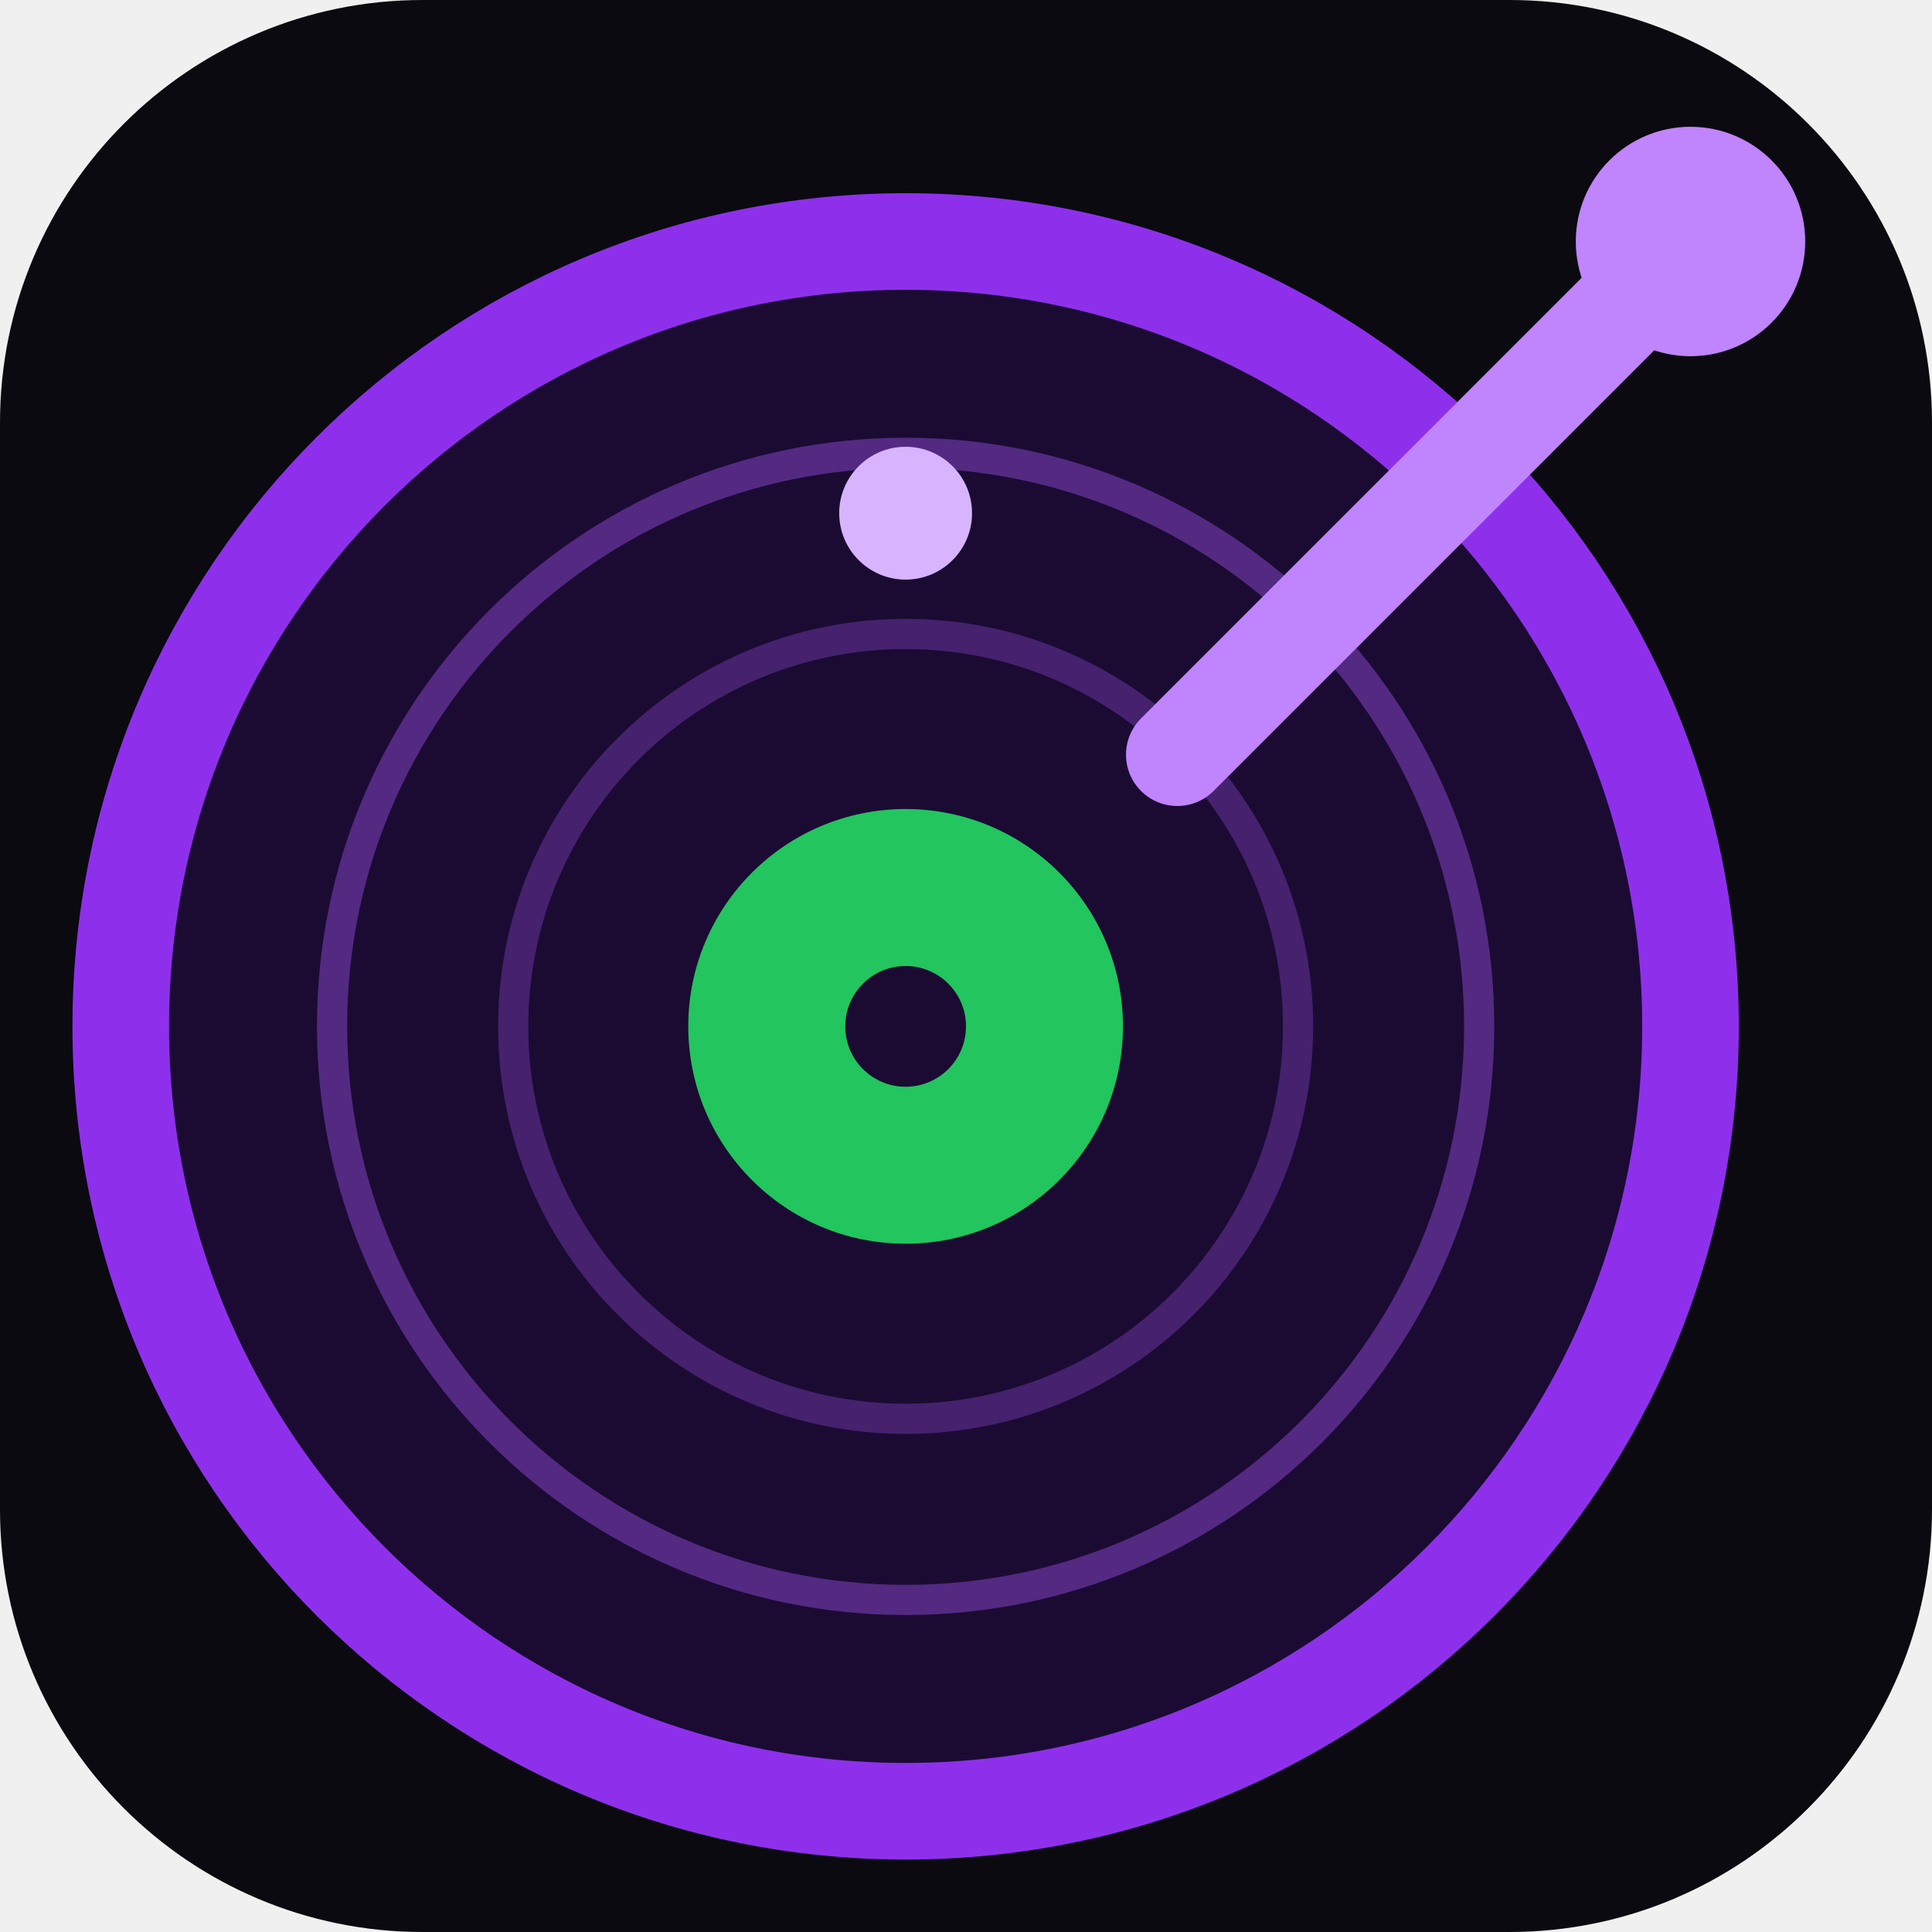
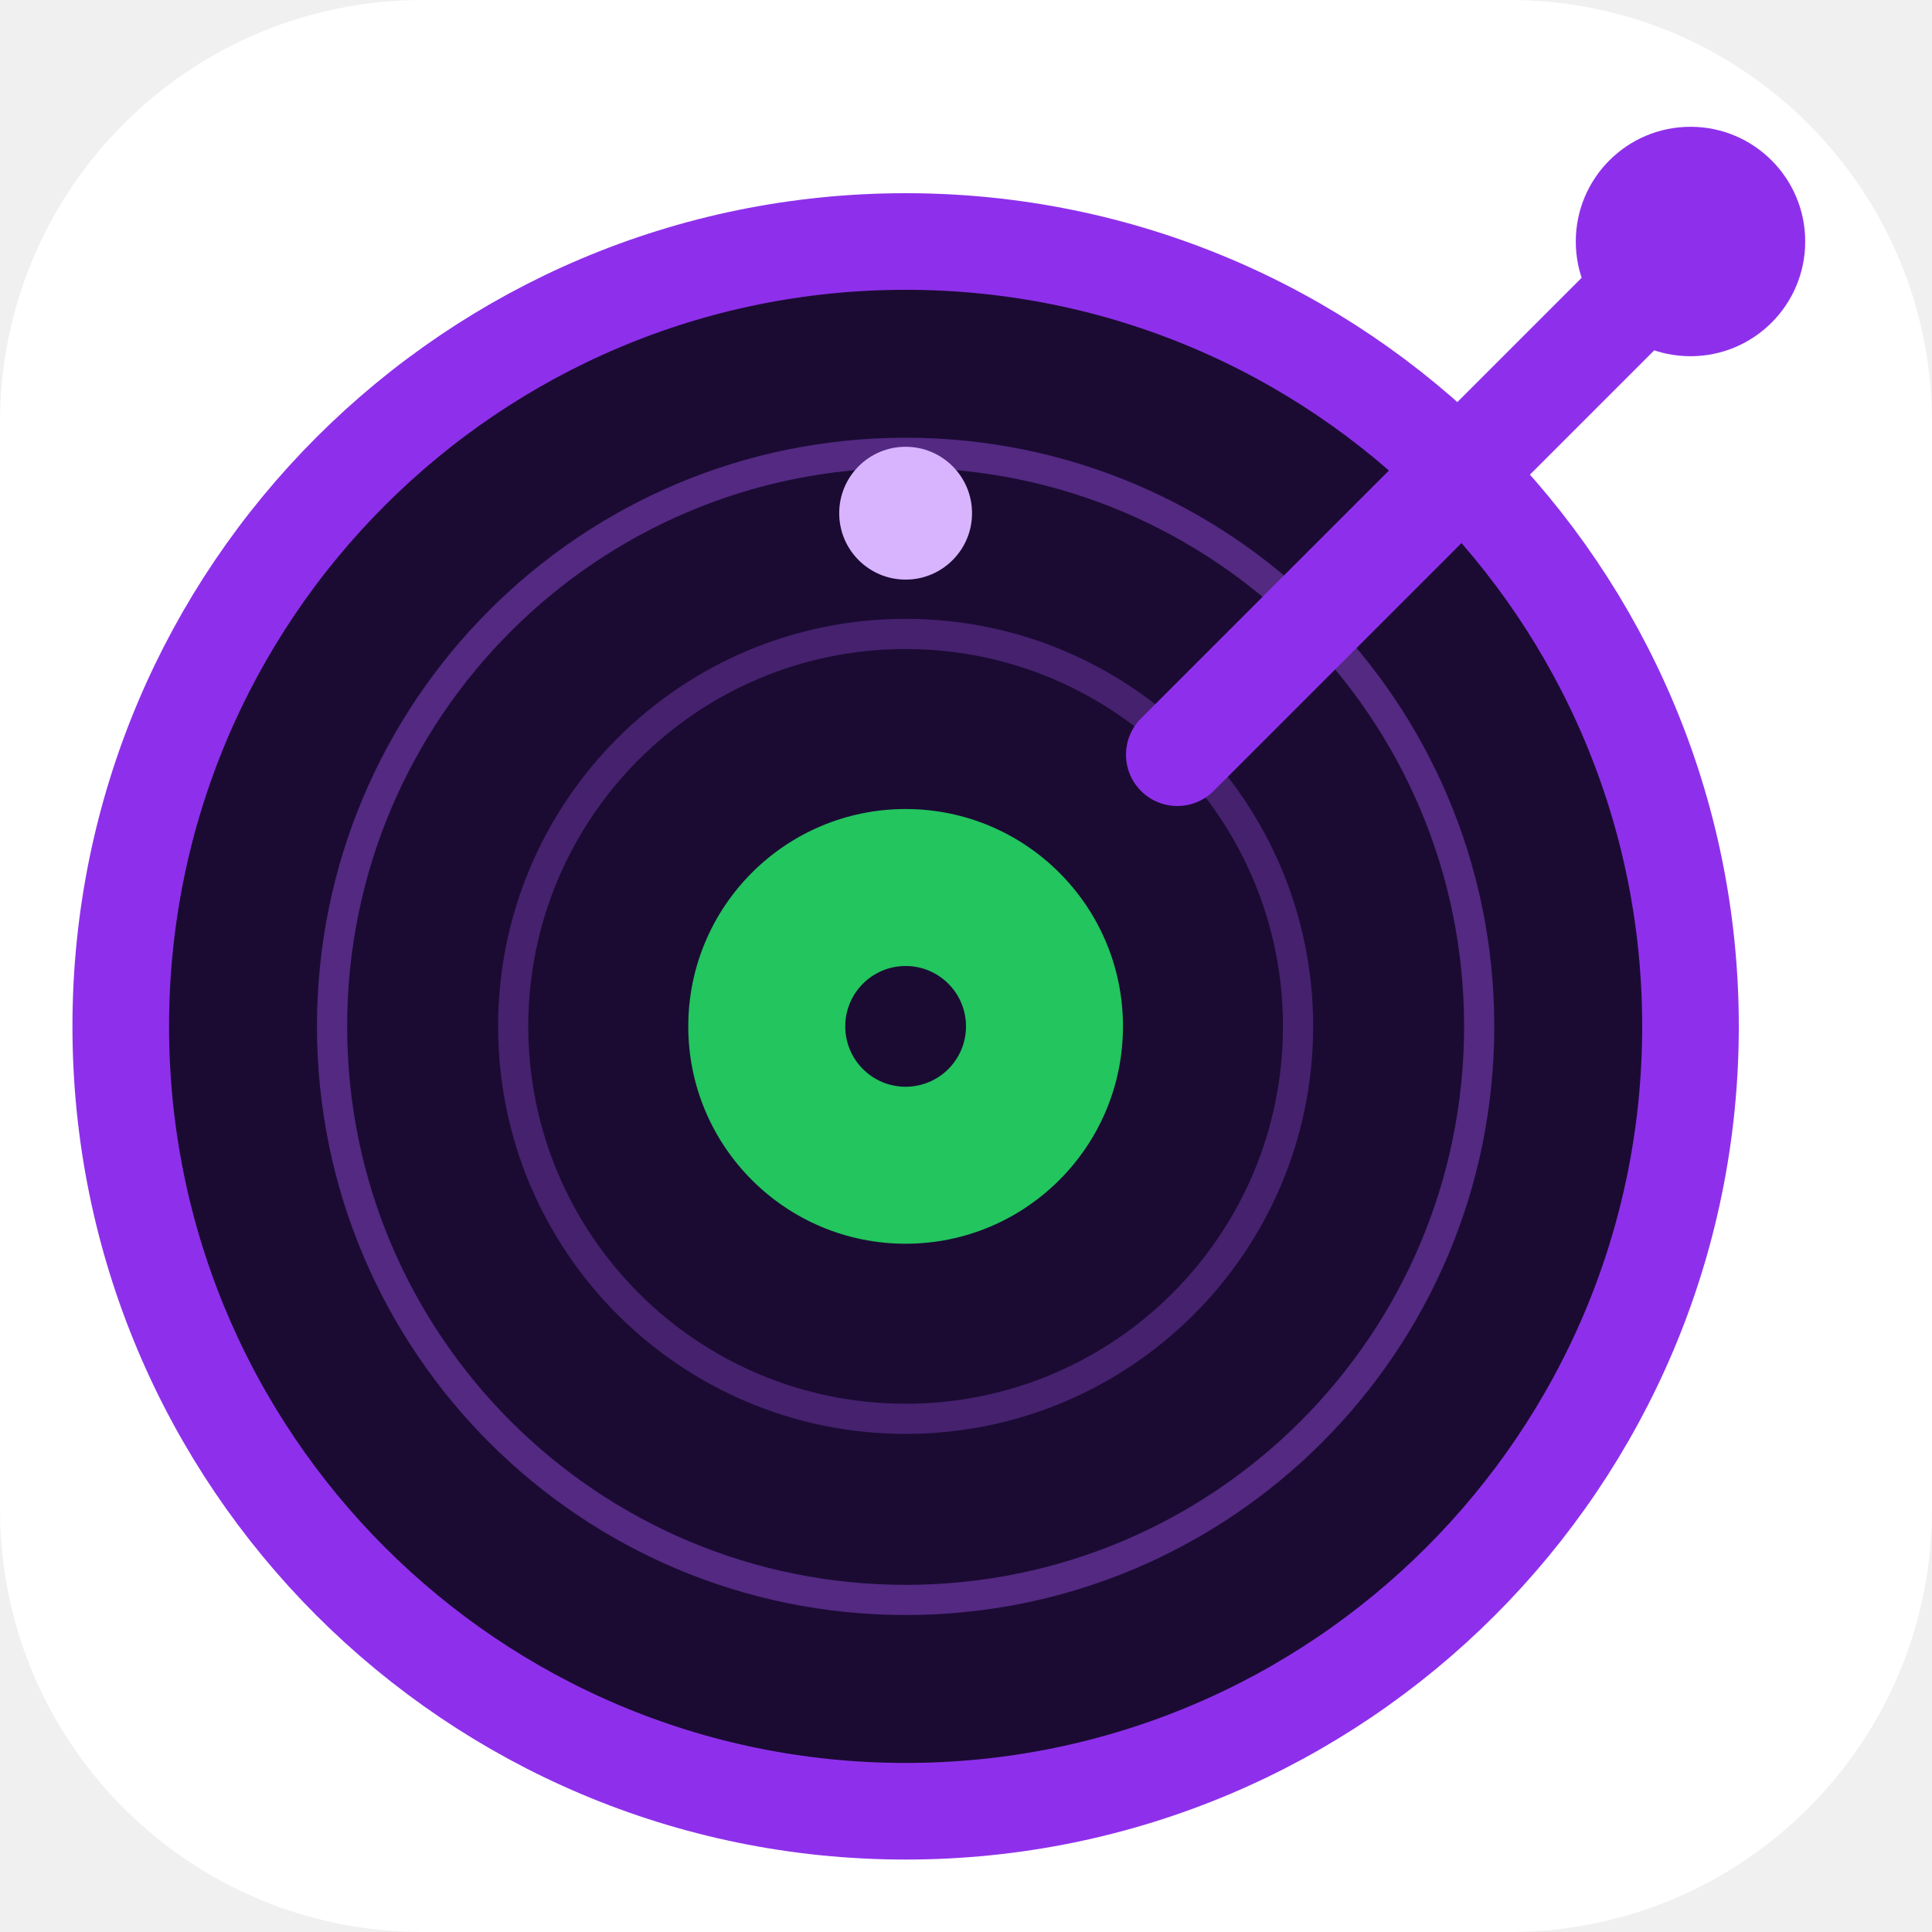
<svg xmlns="http://www.w3.org/2000/svg" viewBox="0 0 32 32" width="32" height="32" role="img" aria-label="zapclub turntable">
-   <rect width="32" height="32" rx="7" fill="#0b0a10" />
+   <rect width="32" height="32" rx="7" fill="#ffffff" />
  <g transform="translate(-1,-3)">
    <circle cx="16" cy="20" r="13" fill="#1b0b33" stroke="#8e30eb" stroke-width="1.6" />
    <circle cx="16" cy="20" r="9.5" fill="none" stroke="#a855f7" stroke-width="0.5" opacity="0.4" />
    <circle cx="16" cy="20" r="6.5" fill="none" stroke="#a855f7" stroke-width="0.5" opacity="0.3" />
    <circle cx="16" cy="20" r="3.6" fill="#22c55e" />
    <circle cx="16" cy="11.5" r="1.1" fill="#d8b4fe" />
    <circle cx="16" cy="20" r="1" fill="#1b0b33" />
-     <line x1="29" y1="7" x2="20.5" y2="15.5" stroke="#c084fc" stroke-width="1.7" stroke-linecap="round" />
-     <circle cx="29" cy="7" r="1.9" fill="#c084fc" />
+     <line x1="29" y1="7" x2="20.5" y2="15.5" stroke="#8e30eb" stroke-width="1.7" stroke-linecap="round" />
+     <circle cx="29" cy="7" r="1.9" fill="#8e30eb" />
  </g>
</svg>
